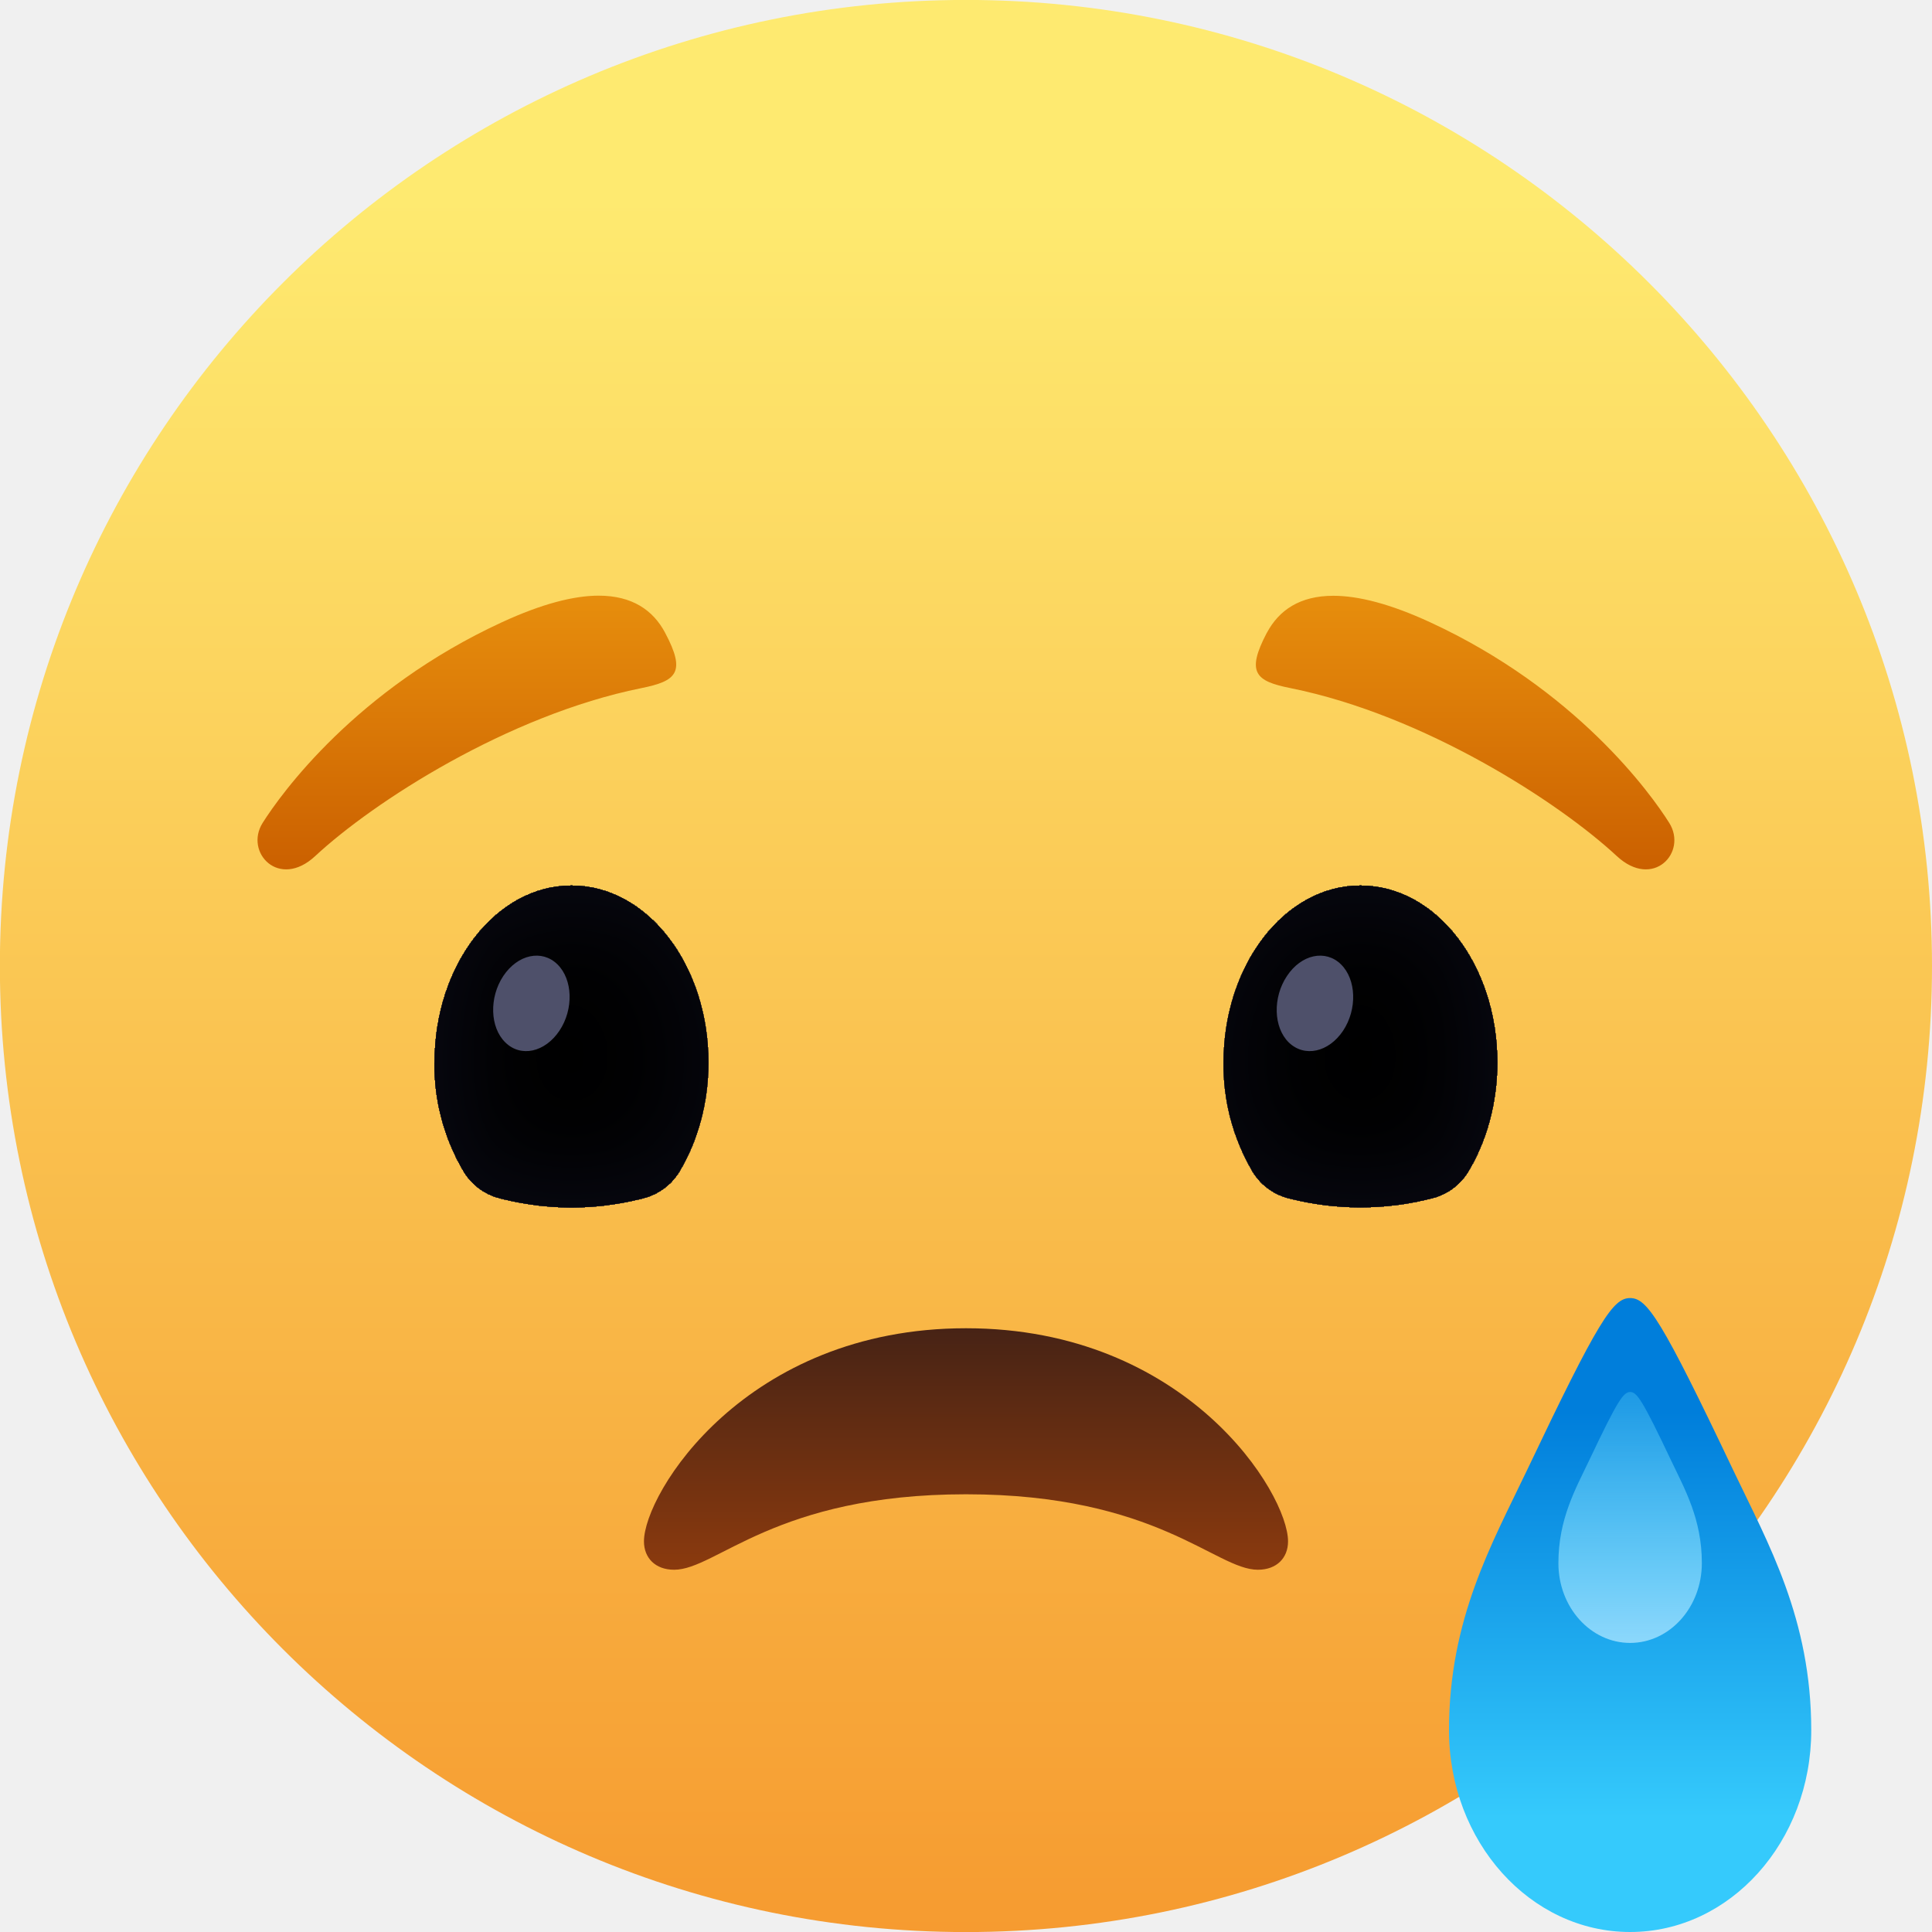
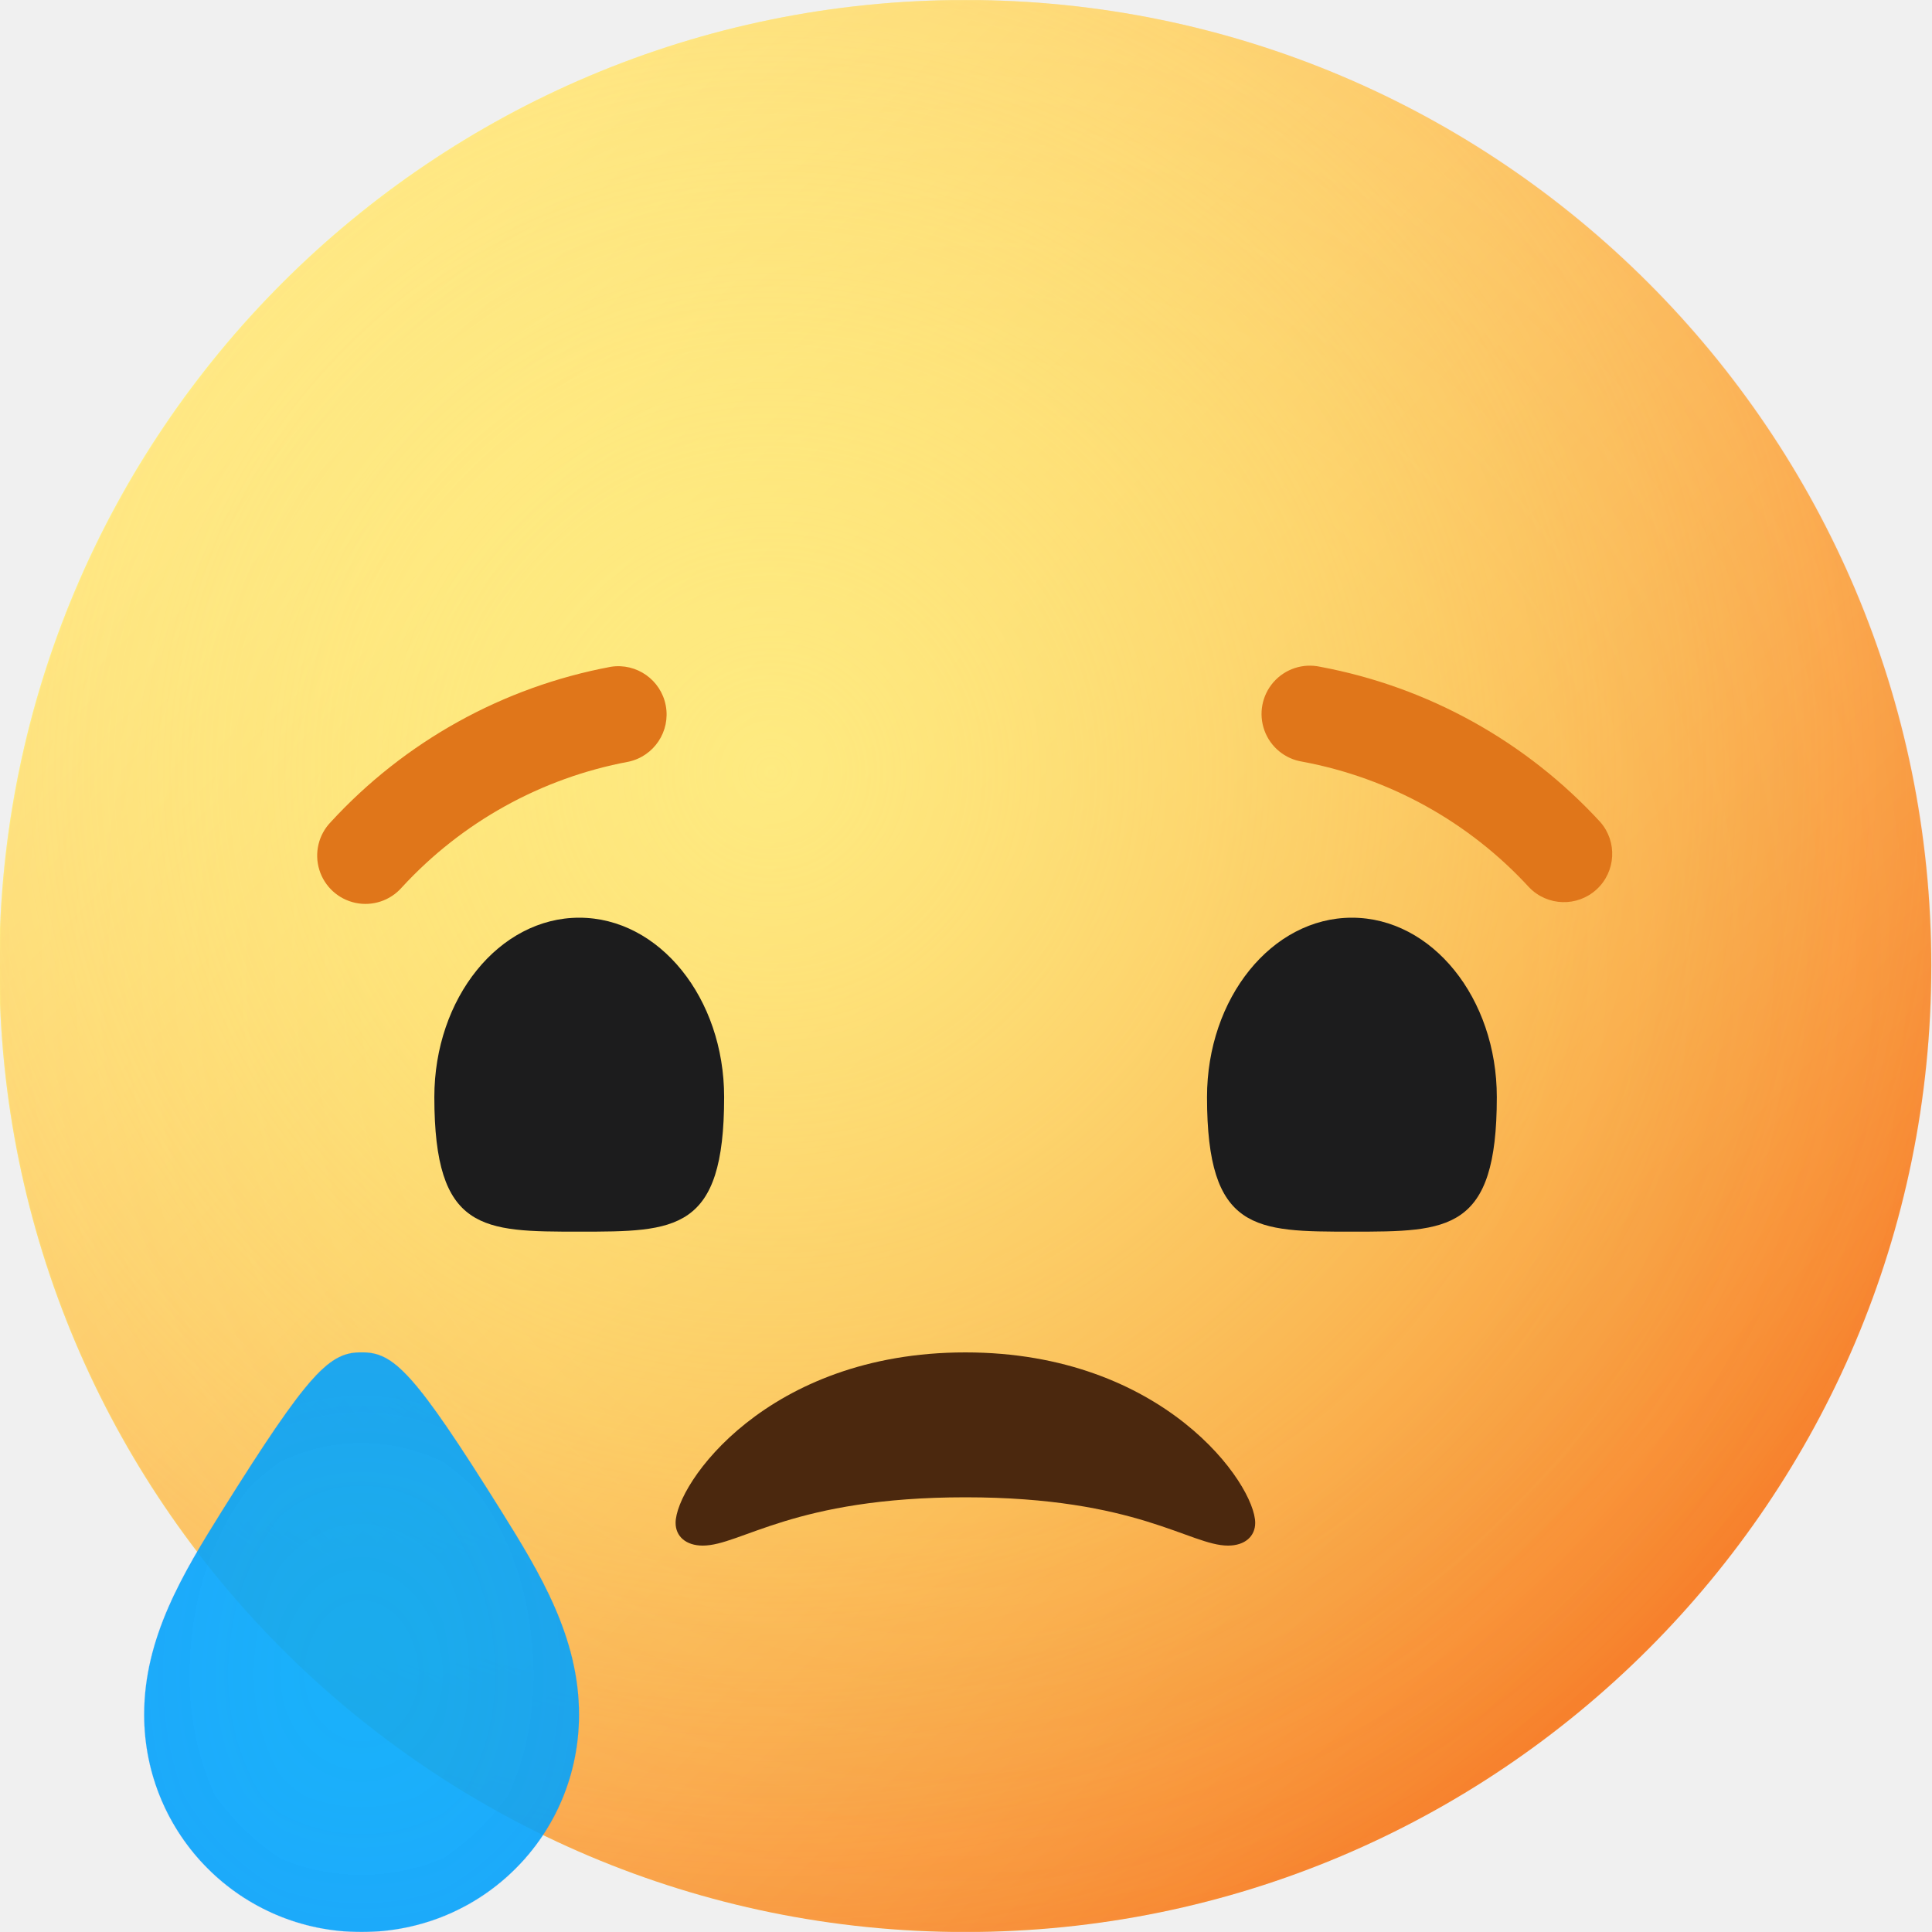
- <svg xmlns="http://www.w3.org/2000/svg" width="16" height="16" fill="none" viewBox="0 0 16 16">
-   <path fill="url(#paint0_linear)" d="M16 8A8 8 0 1 1-.001 8 8 8 0 0 1 16 8" />
-   <path fill="url(#paint1_linear)" d="M5.333 12.765c0 .137.094.235.25.235.351 0 .836-.625 2.417-.625s2.067.625 2.417.625c.156 0 .25-.098.25-.235C10.667 12.368 9.828 11 8 11c-1.828 0-2.667 1.368-2.667 1.765z" />
-   <path fill="url(#paint2_linear)" d="M3.599 8.8c0-.81.509-1.466 1.134-1.466.627 0 1.134.656 1.134 1.466 0 .338-.09.65-.238.898a.492.492 0 0 1-.301.225c-.14.037-.353.077-.595.077-.243 0-.453-.04-.595-.077a.49.49 0 0 1-.3-.225 1.741 1.741 0 0 1-.24-.898zm6.534 0c0-.81.508-1.466 1.133-1.466.627 0 1.134.656 1.134 1.466 0 .338-.09.65-.238.898a.49.49 0 0 1-.301.225c-.39.101-.8.101-1.19 0a.49.49 0 0 1-.3-.225 1.74 1.74 0 0 1-.238-.898z" />
-   <path fill="#000" d="M3.599 8.8c0-.81.509-1.466 1.134-1.466.627 0 1.134.656 1.134 1.466 0 .338-.09.65-.238.898a.492.492 0 0 1-.301.225c-.14.037-.353.077-.595.077-.243 0-.453-.04-.595-.077a.49.49 0 0 1-.3-.225 1.741 1.741 0 0 1-.24-.898zm6.534 0c0-.81.508-1.466 1.133-1.466.627 0 1.134.656 1.134 1.466 0 .338-.09.65-.238.898a.49.49 0 0 1-.301.225c-.39.101-.8.101-1.19 0a.49.49 0 0 1-.3-.225 1.74 1.74 0 0 1-.238-.898z" filter="url(#filter0_i)" />
-   <path fill="#4E506A" d="M4.616 7.986c.128.125.136.372.017.55-.12.179-.32.223-.448.097-.128-.125-.135-.372-.017-.55.12-.18.32-.222.448-.097zm6.489 0c.128.125.136.372.018.55-.12.179-.32.223-.45.097-.127-.125-.134-.372-.015-.55.119-.18.319-.222.447-.097z" />
-   <path fill="url(#paint3_linear)" d="M4.157 5.153c.332-.153.596-.22.801-.22.277 0 .451.12.55.307.175.329.096.4-.198.459-1.106.224-2.217.942-2.699 1.39-.3.28-.589-.03-.436-.274.154-.244.774-1.105 1.982-1.662zm6.335.087c.1-.187.273-.306.55-.306.206 0 .47.066.801.219 1.208.557 1.828 1.418 1.981 1.662.153.244-.134.554-.435.274-.483-.448-1.593-1.166-2.7-1.39-.294-.058-.37-.13-.197-.46z" />
-   <path fill="url(#paint4_linear)" d="M13.5 16c-.828 0-1.5-.748-1.5-1.671 0-.922.356-1.545.643-2.147.598-1.258.716-1.432.857-1.432.141 0 .259.174.857 1.432.287.602.643 1.225.643 2.147 0 .923-.672 1.671-1.5 1.671z" />
-   <path fill="url(#paint5_linear)" d="M13.5 13.606c-.328 0-.594-.296-.594-.66 0-.366.141-.613.255-.852.236-.498.283-.566.34-.566.055 0 .102.068.338.566.114.24.255.486.255.851s-.266.661-.594.661" />
+ <svg xmlns="http://www.w3.org/2000/svg" fill="none" viewBox="0 0 16 16">
+   <g clip-path="url(#clip0_15251_63610)">
+     <path d="M15.994 8c0 4.418-3.582 8-8 8-4.418 0-8-3.582-8-8 0-4.418 3.582-8 8-8 4.418 0 8 3.582 8 8Z" fill="url(#paint0_linear_15251_63610)" />
+     <path d="M15.997 7.999c0 4.418-3.581 7.999-7.999 7.999C3.581 15.998 0 12.417 0 7.999S3.581 0 7.999 0c4.418 0 7.999 3.581 7.999 7.999Z" fill="url(#paint1_radial_15251_63610)" />
+     <path d="M15.994 8c0 4.418-3.582 8-8 8-4.418 0-8-3.582-8-8 0-4.418 3.582-8 8-8 4.418 0 8 3.582 8 8Z" fill="url(#paint2_radial_15251_63610)" fill-opacity=".8" />
+     <path d="M12.396 9.086c0 1.114-.4 1.114-1.2 1.114-.8 0-1.2 0-1.2-1.114 0-.821.537-1.486 1.2-1.486s1.2.665 1.2 1.486ZM5.997 9.086c0 1.114-.4 1.114-1.2 1.114-.8 0-1.2 0-1.2-1.114 0-.821.537-1.486 1.2-1.486s1.2.665 1.2 1.486Z" fill="#1C1C1D" />
+     <path fill-rule="evenodd" clip-rule="evenodd" d="M7.995 11.2c1.645 0 2.4 1.094 2.4 1.412 0 .11-.084.188-.225.188-.315 0-.752-.4-2.175-.4s-1.86.4-2.175.4c-.141 0-.225-.078-.225-.188 0-.319.755-1.412 2.4-1.412Z" fill="#4B280E" />
+     <path fill-rule="evenodd" clip-rule="evenodd" d="M10.786 6.308a3.394 3.394 0 0 1 1.878 1.041.4.4 0 0 0 .589-.541 4.194 4.194 0 0 0-2.32-1.286.4.4 0 1 0-.147.786ZM5.206 6.308a3.395 3.395 0 0 0-1.878 1.041.4.4 0 1 1-.589-.541 4.195 4.195 0 0 1 2.32-1.286.4.4 0 0 1 .147.786Z" fill="#E0761A" />
+     <g filter="url(#filter0_i_15251_63610)">
+       <path d="M2.995 11.2c-.265-.003-.435.16-1.154 1.309-.327.523-.647 1.052-.647 1.691 0 .994.8 1.8 1.8 1.8 1 0 1.801-.8 1.801-1.8 0-.639-.32-1.168-.647-1.691-.719-1.149-.889-1.312-1.154-1.309Z" fill="#02ADFC" fill-opacity=".9" />
+     </g>
+   </g>
  <defs>
-     <linearGradient id="paint0_linear" x1="8" x2="8" y1="1.64" y2="16" gradientUnits="userSpaceOnUse">
-       <stop stop-color="#FEEA70" />
-       <stop offset="1" stop-color="#F69B30" />
+     <radialGradient id="paint1_radial_15251_63610" cx="0" cy="0" r="1" gradientUnits="userSpaceOnUse" gradientTransform="matrix(0 7.9992 -7.99863 0 7.9986 7.9992)">
+       <stop offset=".564" stop-color="#FF5758" stop-opacity="0" />
+       <stop offset="1" stop-color="#FF5758" stop-opacity=".1" />
+     </radialGradient>
+     <radialGradient id="paint2_radial_15251_63610" cx="0" cy="0" r="1" gradientUnits="userSpaceOnUse" gradientTransform="rotate(45 -4.5287 10.9195) scale(10.1818)">
+       <stop stop-color="#FFF287" />
+       <stop offset="1" stop-color="#FFF287" stop-opacity="0" />
+     </radialGradient>
+     <linearGradient id="paint0_linear_15251_63610" x1="2.395" y1="2.401" x2="13.594" y2="13.6" gradientUnits="userSpaceOnUse">
+       <stop stop-color="#FFF287" />
+       <stop offset="1" stop-color="#F68628" />
    </linearGradient>
-     <linearGradient id="paint1_linear" x1="8" x2="8" y1="11" y2="13" gradientUnits="userSpaceOnUse">
-       <stop stop-color="#472315" />
-       <stop offset="1" stop-color="#8B3A0E" />
-     </linearGradient>
-     <linearGradient id="paint2_linear" x1="7.999" x2="7.999" y1="7.334" y2="10" gradientUnits="userSpaceOnUse">
-       <stop stop-color="#191A33" />
-       <stop offset=".872" stop-color="#3B426A" />
-     </linearGradient>
-     <linearGradient id="paint3_linear" x1="8" x2="8" y1="4.934" y2="7.199" gradientUnits="userSpaceOnUse">
-       <stop stop-color="#E78E0D" />
-       <stop offset="1" stop-color="#CB6000" />
-     </linearGradient>
-     <linearGradient id="paint4_linear" x1="13.5" x2="13.5" y1="15.05" y2="11.692" gradientUnits="userSpaceOnUse">
-       <stop stop-color="#35CAFC" />
-       <stop offset="1" stop-color="#007EDB" />
-     </linearGradient>
-     <linearGradient id="paint5_linear" x1="13.5" x2="13.5" y1="11.528" y2="13.606" gradientUnits="userSpaceOnUse">
-       <stop stop-color="#6AE1FF" stop-opacity=".287" />
-       <stop offset="1" stop-color="#A8E3FF" stop-opacity=".799" />
-     </linearGradient>
-     <filter id="filter0_i" width="8.801" height="2.666" x="3.599" y="7.334" color-interpolation-filters="sRGB" filterUnits="userSpaceOnUse">
+     <clipPath id="clip0_15251_63610">
+       <path fill="#fff" d="M-.003.001h15.999v15.998H-.003z" />
+     </clipPath>
+     <filter id="filter0_i_15251_63610" x="1.195" y="11.2" width="3.601" height="4.8" filterUnits="userSpaceOnUse" color-interpolation-filters="sRGB">
      <feFlood flood-opacity="0" result="BackgroundImageFix" />
      <feBlend in="SourceGraphic" in2="BackgroundImageFix" result="shape" />
-       <feColorMatrix in="SourceAlpha" result="hardAlpha" values="0 0 0 0 0 0 0 0 0 0 0 0 0 0 0 0 0 0 127 0" />
+       <feColorMatrix in="SourceAlpha" values="0 0 0 0 0 0 0 0 0 0 0 0 0 0 0 0 0 0 127 0" result="hardAlpha" />
      <feOffset />
-       <feGaussianBlur stdDeviation=".5" />
-       <feComposite in2="hardAlpha" k2="-1" k3="1" operator="arithmetic" />
-       <feColorMatrix values="0 0 0 0 0.041 0 0 0 0 0.043 0 0 0 0 0.092 0 0 0 0.82 0" />
-       <feBlend in2="shape" result="effect1_innerShadow" />
+       <feGaussianBlur stdDeviation="1.2" />
+       <feComposite in2="hardAlpha" operator="arithmetic" k2="-1" k3="1" />
+       <feColorMatrix values="0 0 0 0 0.278 0 0 0 0 0.196 0 0 0 0 0.953 0 0 0 0.1 0" />
+       <feBlend in2="shape" result="effect1_innerShadow_15251_63610" />
    </filter>
  </defs>
</svg>
